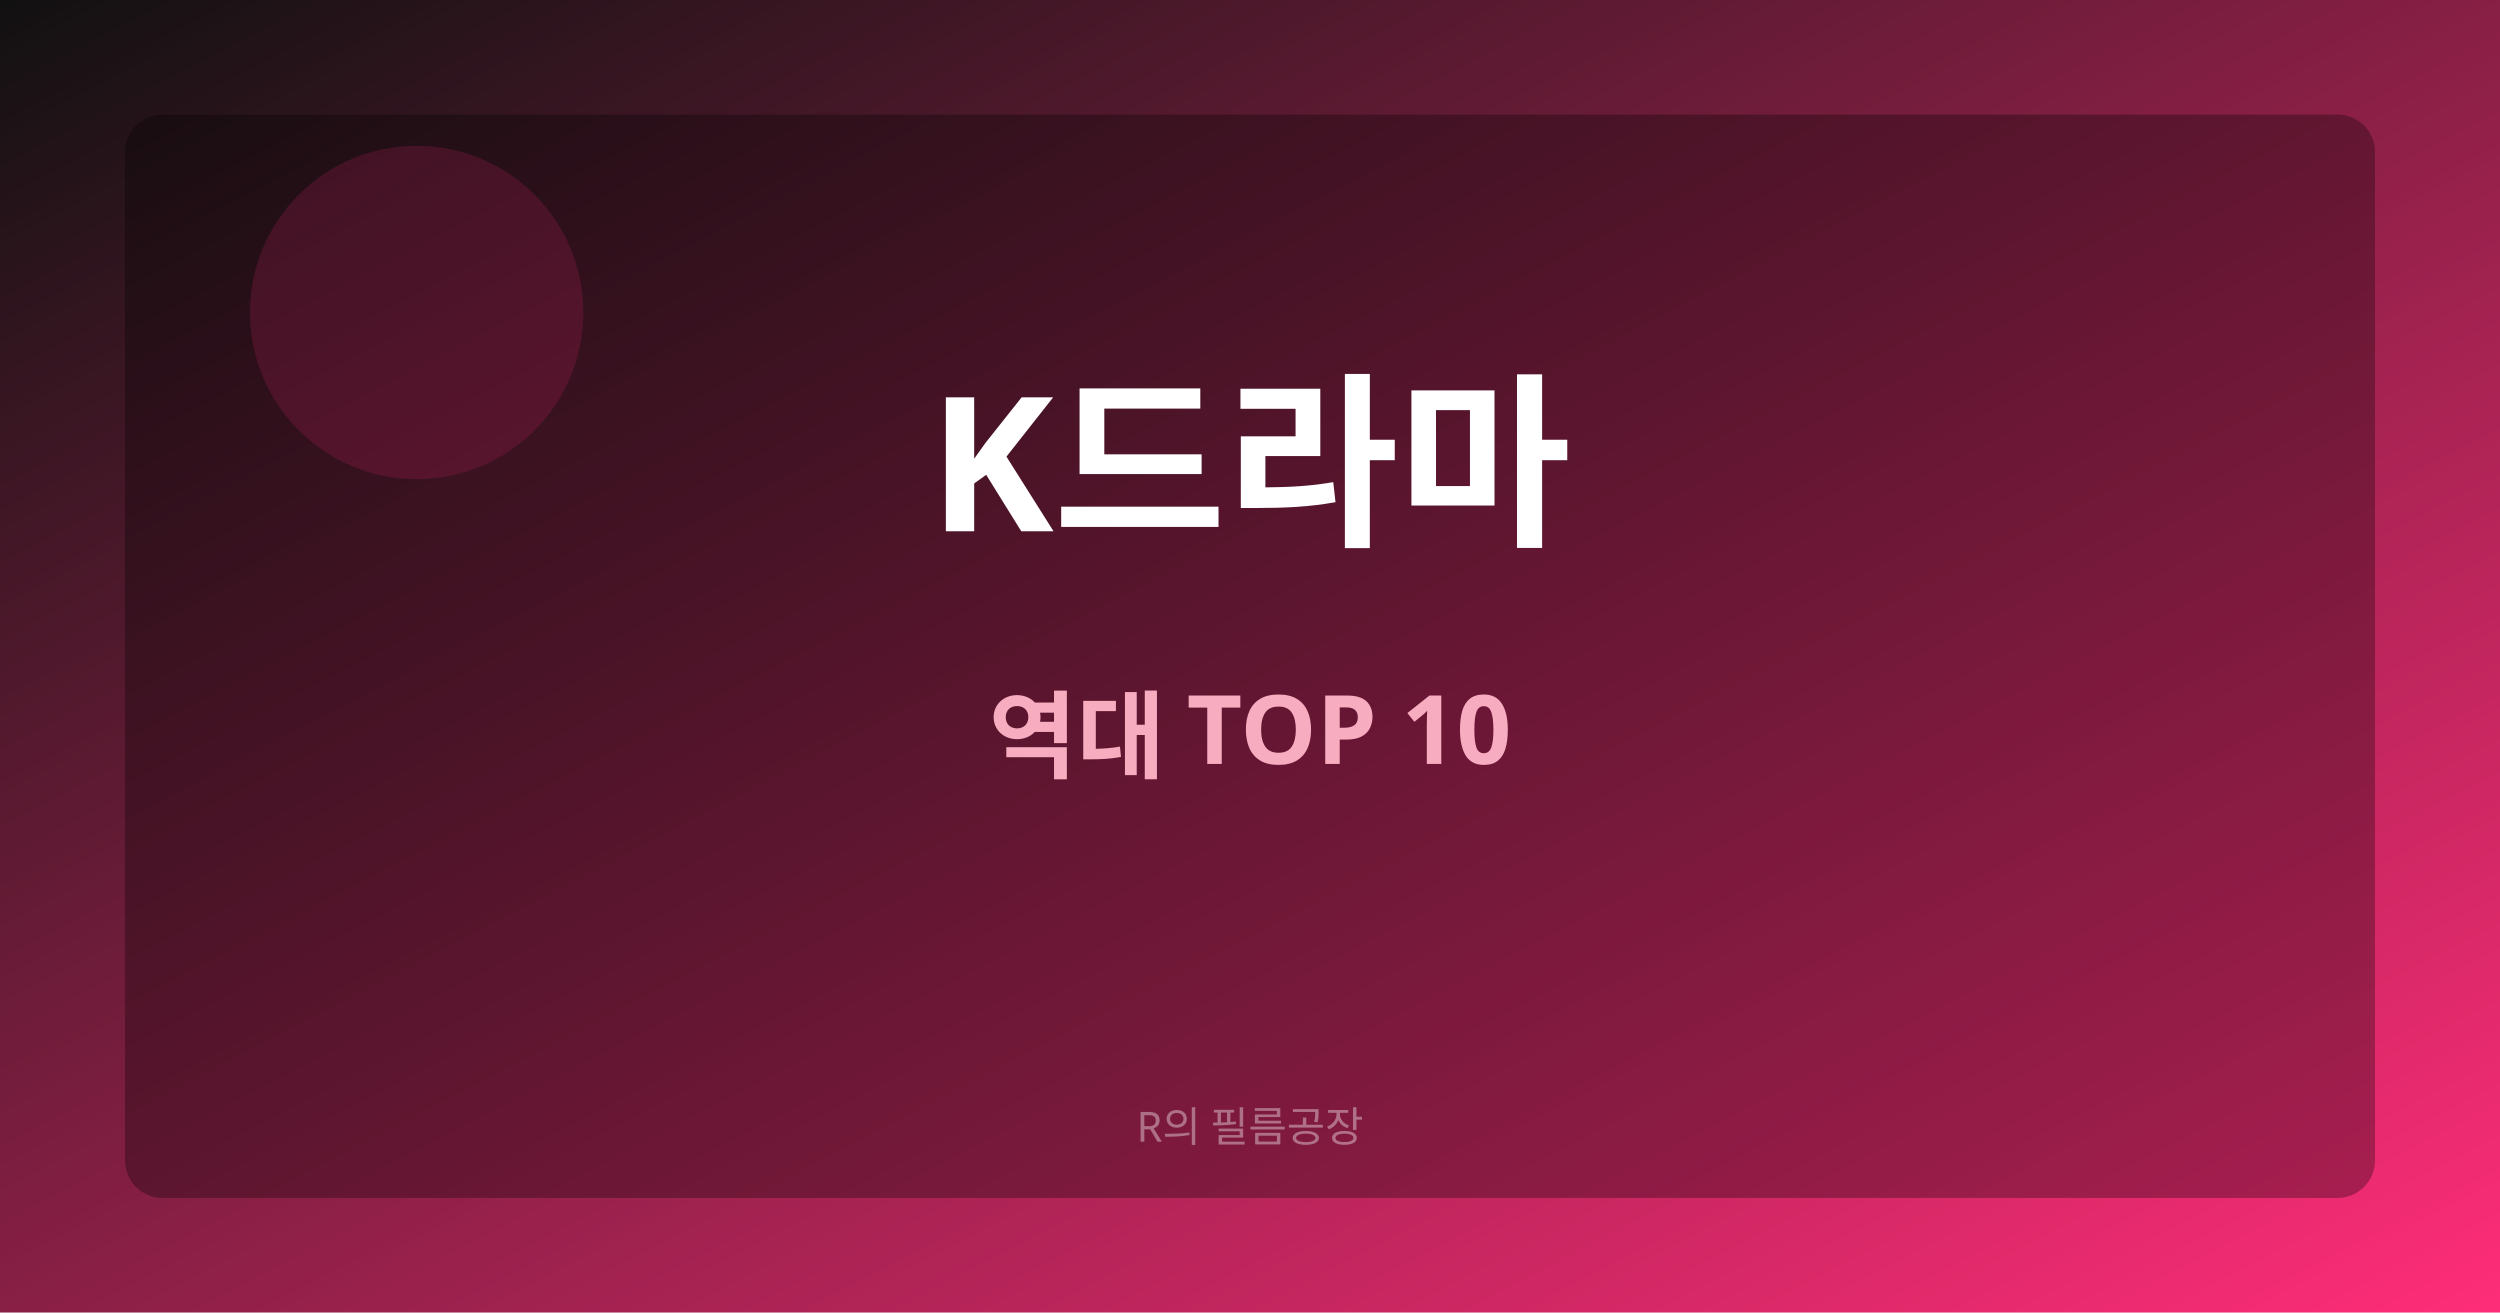
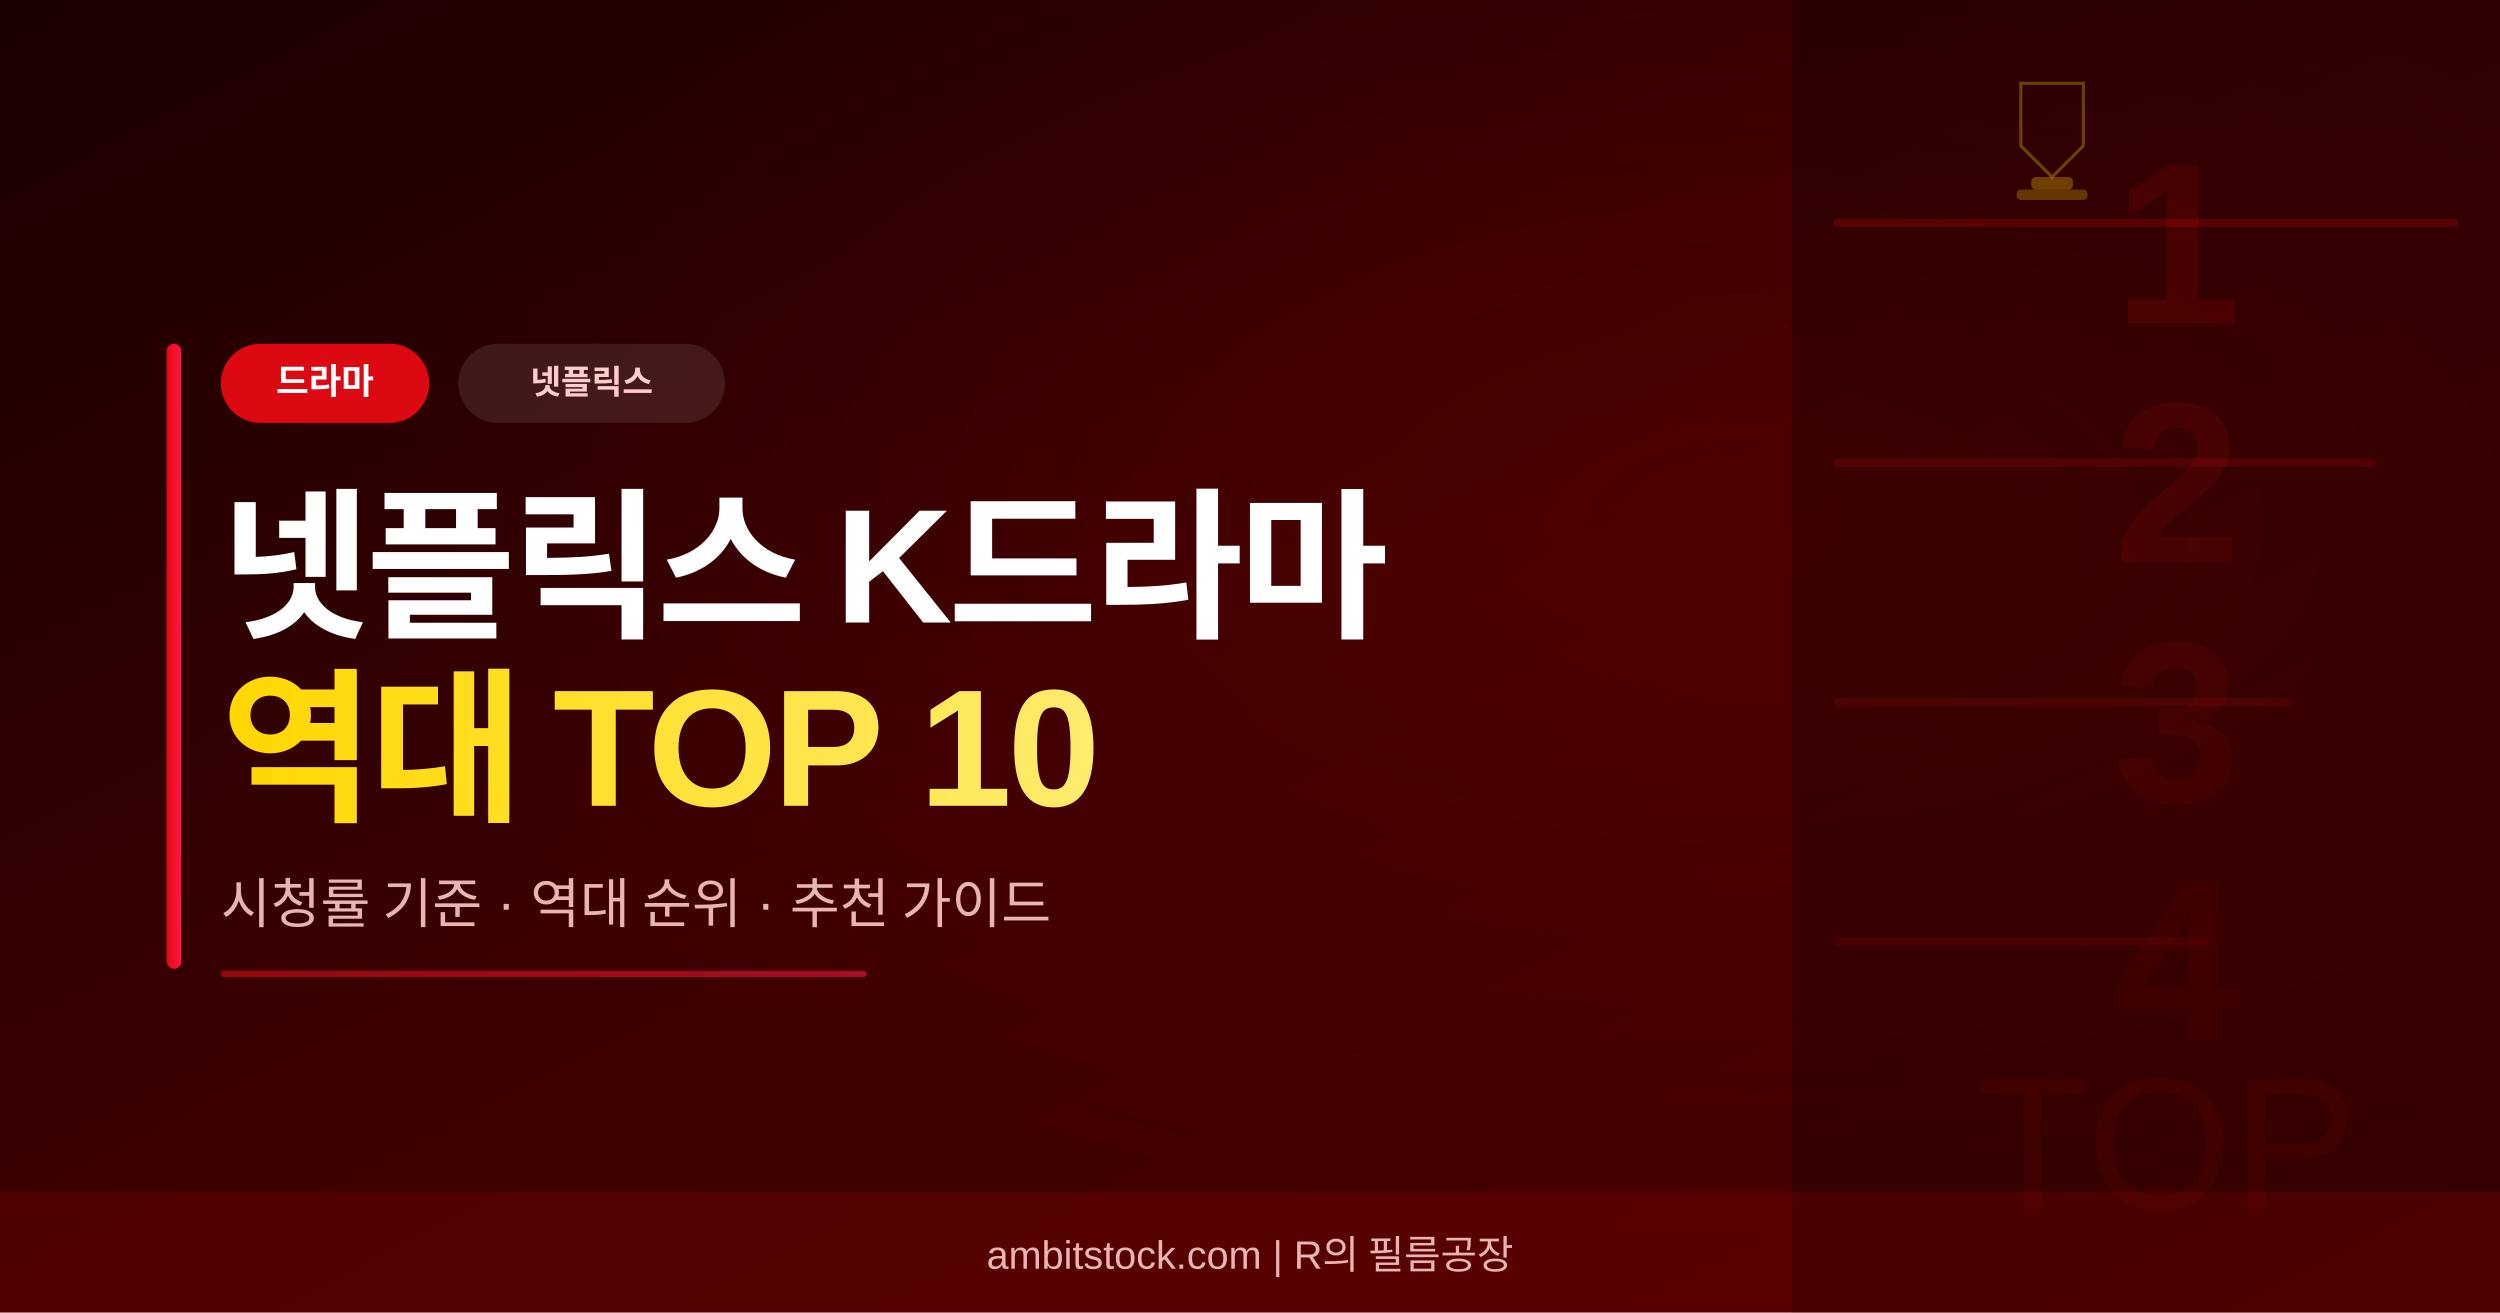
- <svg xmlns="http://www.w3.org/2000/svg" width="1200" height="630">
+ <svg xmlns="http://www.w3.org/2000/svg" viewBox="0 0 1200 630" width="1200" height="630">
  <defs>
    <linearGradient id="bg" x1="0%" y1="0%" x2="100%" y2="100%">
-       <stop offset="0%" style="stop-color:#111111" />
-       <stop offset="100%" style="stop-color:#ff2d78" />
+       <stop offset="0%" style="stop-color:#1a0000" />
+       <stop offset="50%" style="stop-color:#3d0000" />
+       <stop offset="100%" style="stop-color:#4a0000" />
    </linearGradient>
+     <linearGradient id="acc" x1="0%" y1="0%" x2="100%" y2="0%">
+       <stop offset="0%" style="stop-color:#e50914" />
+       <stop offset="100%" style="stop-color:#ff1744" />
+     </linearGradient>
+     <linearGradient id="gold" x1="0%" y1="0%" x2="100%" y2="0%">
+       <stop offset="0%" style="stop-color:#ffd700" />
+       <stop offset="100%" style="stop-color:#ffec6e" />
+     </linearGradient>
+     <radialGradient id="center" cx="70%" cy="40%" r="55%">
+       <stop offset="0%" style="stop-color:#e50914;stop-opacity:0.1" />
+       <stop offset="100%" style="stop-color:#e50914;stop-opacity:0" />
+     </radialGradient>
  </defs>
  <rect width="1200" height="630" fill="url(#bg)" />
-   <rect x="60" y="55" width="1080" height="520" rx="18" fill="rgba(0,0,0,0.30)" />
-   <circle cx="200" cy="150" r="80" fill="rgba(255,45,120,0.15)" />
-   <text x="600" y="255" text-anchor="middle" font-size="90" font-weight="900" fill="#ffffff" font-family="Pretendard, sans-serif">K드라마</text>
-   <text x="600" y="370" text-anchor="middle" font-size="46" font-weight="700" fill="rgba(255,180,200,0.95)" font-family="Pretendard, sans-serif">역대 TOP 10</text>
-   <text x="600" y="548" text-anchor="middle" font-size="20" fill="rgba(255,255,255,0.38)" font-family="Pretendard, sans-serif">R의 필름공장</text>
+   <rect width="1200" height="630" fill="url(#center)" />
+   <rect x="860" y="0" width="340" height="630" fill="#000000" opacity="0.25" />
+   <text x="1045" y="155" font-family="Arial Black, Arial, sans-serif" font-size="110" font-weight="900" fill="#e50914" opacity="0.12" text-anchor="middle">1</text>
+   <text x="1045" y="270" font-family="Arial Black, Arial, sans-serif" font-size="110" font-weight="900" fill="#e50914" opacity="0.09" text-anchor="middle">2</text>
+   <text x="1045" y="385" font-family="Arial Black, Arial, sans-serif" font-size="110" font-weight="900" fill="#e50914" opacity="0.07" text-anchor="middle">3</text>
+   <text x="1045" y="500" font-family="Arial Black, Arial, sans-serif" font-size="110" font-weight="900" fill="#e50914" opacity="0.05" text-anchor="middle">4</text>
+   <rect x="880" y="105" width="300" height="4" fill="#e50914" opacity="0.2" rx="2" />
+   <rect x="880" y="220" width="260" height="4" fill="#e50914" opacity="0.15" rx="2" />
+   <rect x="880" y="335" width="220" height="4" fill="#e50914" opacity="0.12" rx="2" />
+   <rect x="880" y="450" width="180" height="4" fill="#e50914" opacity="0.1" rx="2" />
+   <polygon points="970,40 1000,40 1000,70 985,85 970,70" fill="none" stroke="#ffd700" stroke-width="1.5" opacity="0.3" />
+   <rect x="975" y="85" width="20" height="6" rx="2" fill="#ffd700" opacity="0.3" />
+   <rect x="968" y="91" width="34" height="5" rx="2" fill="#ffd700" opacity="0.25" />
+   <text x="1040" y="580" font-family="Arial, sans-serif" font-size="90" fill="#e50914" opacity="0.06" text-anchor="middle">TOP</text>
+   <rect x="80" y="165" width="7" height="300" fill="url(#acc)" rx="3.5" />
+   <rect x="106" y="165" width="100" height="38" rx="19" fill="#e50914" opacity="0.95" />
+   <text x="156" y="189" font-family="Arial, sans-serif" font-size="17" font-weight="700" fill="white" text-anchor="middle">드라마</text>
+   <rect x="220" y="165" width="128" height="38" rx="19" fill="#ffffff" opacity="0.1" />
+   <text x="284" y="189" font-family="Arial, sans-serif" font-size="16" font-weight="600" fill="#ffcccc" text-anchor="middle">넷플릭스</text>
+   <text x="106" y="300" font-family="Arial Black, Arial, sans-serif" font-size="78" font-weight="900" fill="white" letter-spacing="-2">넷플릭스 K드라마</text>
+   <text x="106" y="388" font-family="Arial Black, Arial, sans-serif" font-size="80" font-weight="900" fill="url(#gold)" letter-spacing="-2">역대 TOP 10</text>
+   <text x="106" y="443" font-family="Arial, sans-serif" font-size="26" font-weight="400" fill="#ffcccc" opacity="0.88">시청률 기준 · 역대 순위 · 추천 가이드</text>
+   <rect x="106" y="466" width="310" height="3" fill="url(#acc)" rx="1.5" opacity="0.55" />
+   <rect x="0" y="572" width="1200" height="58" fill="#e50914" opacity="0.12" />
+   <text x="600" y="609" font-family="Arial, sans-serif" font-size="19" fill="#ffcccc" text-anchor="middle" opacity="0.88">ambitstock.com | R의 필름공장</text>
</svg>
